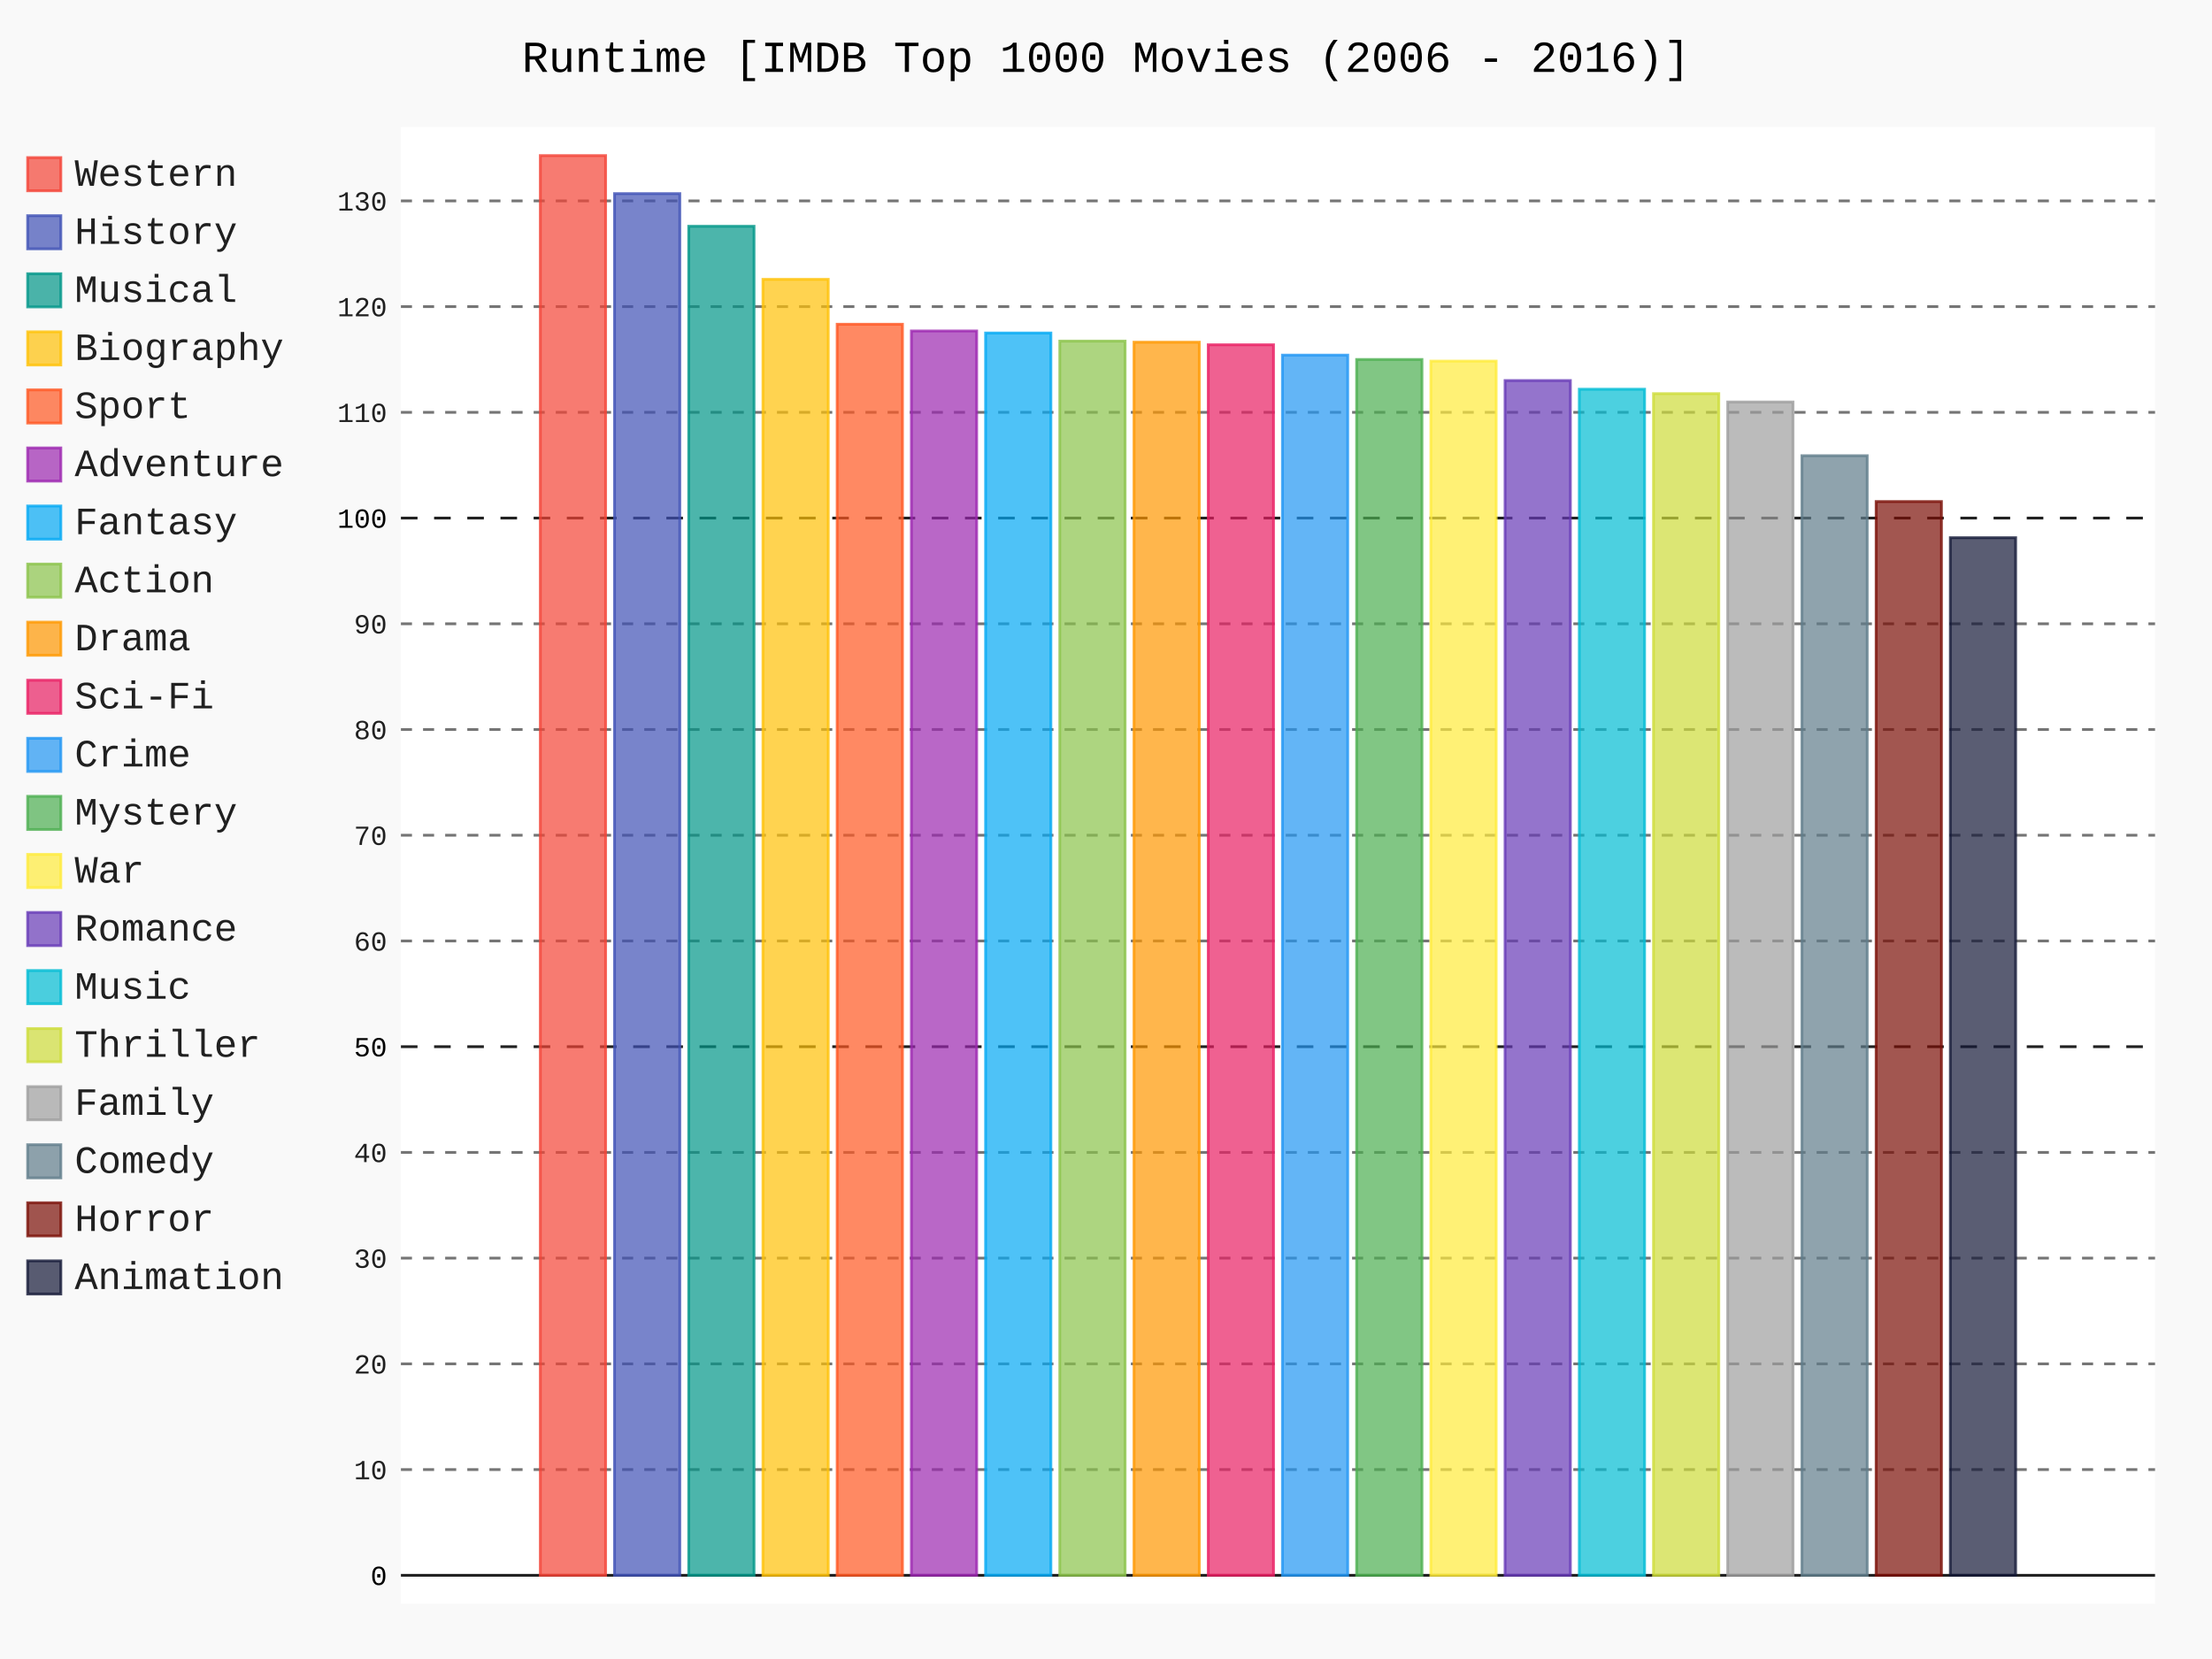
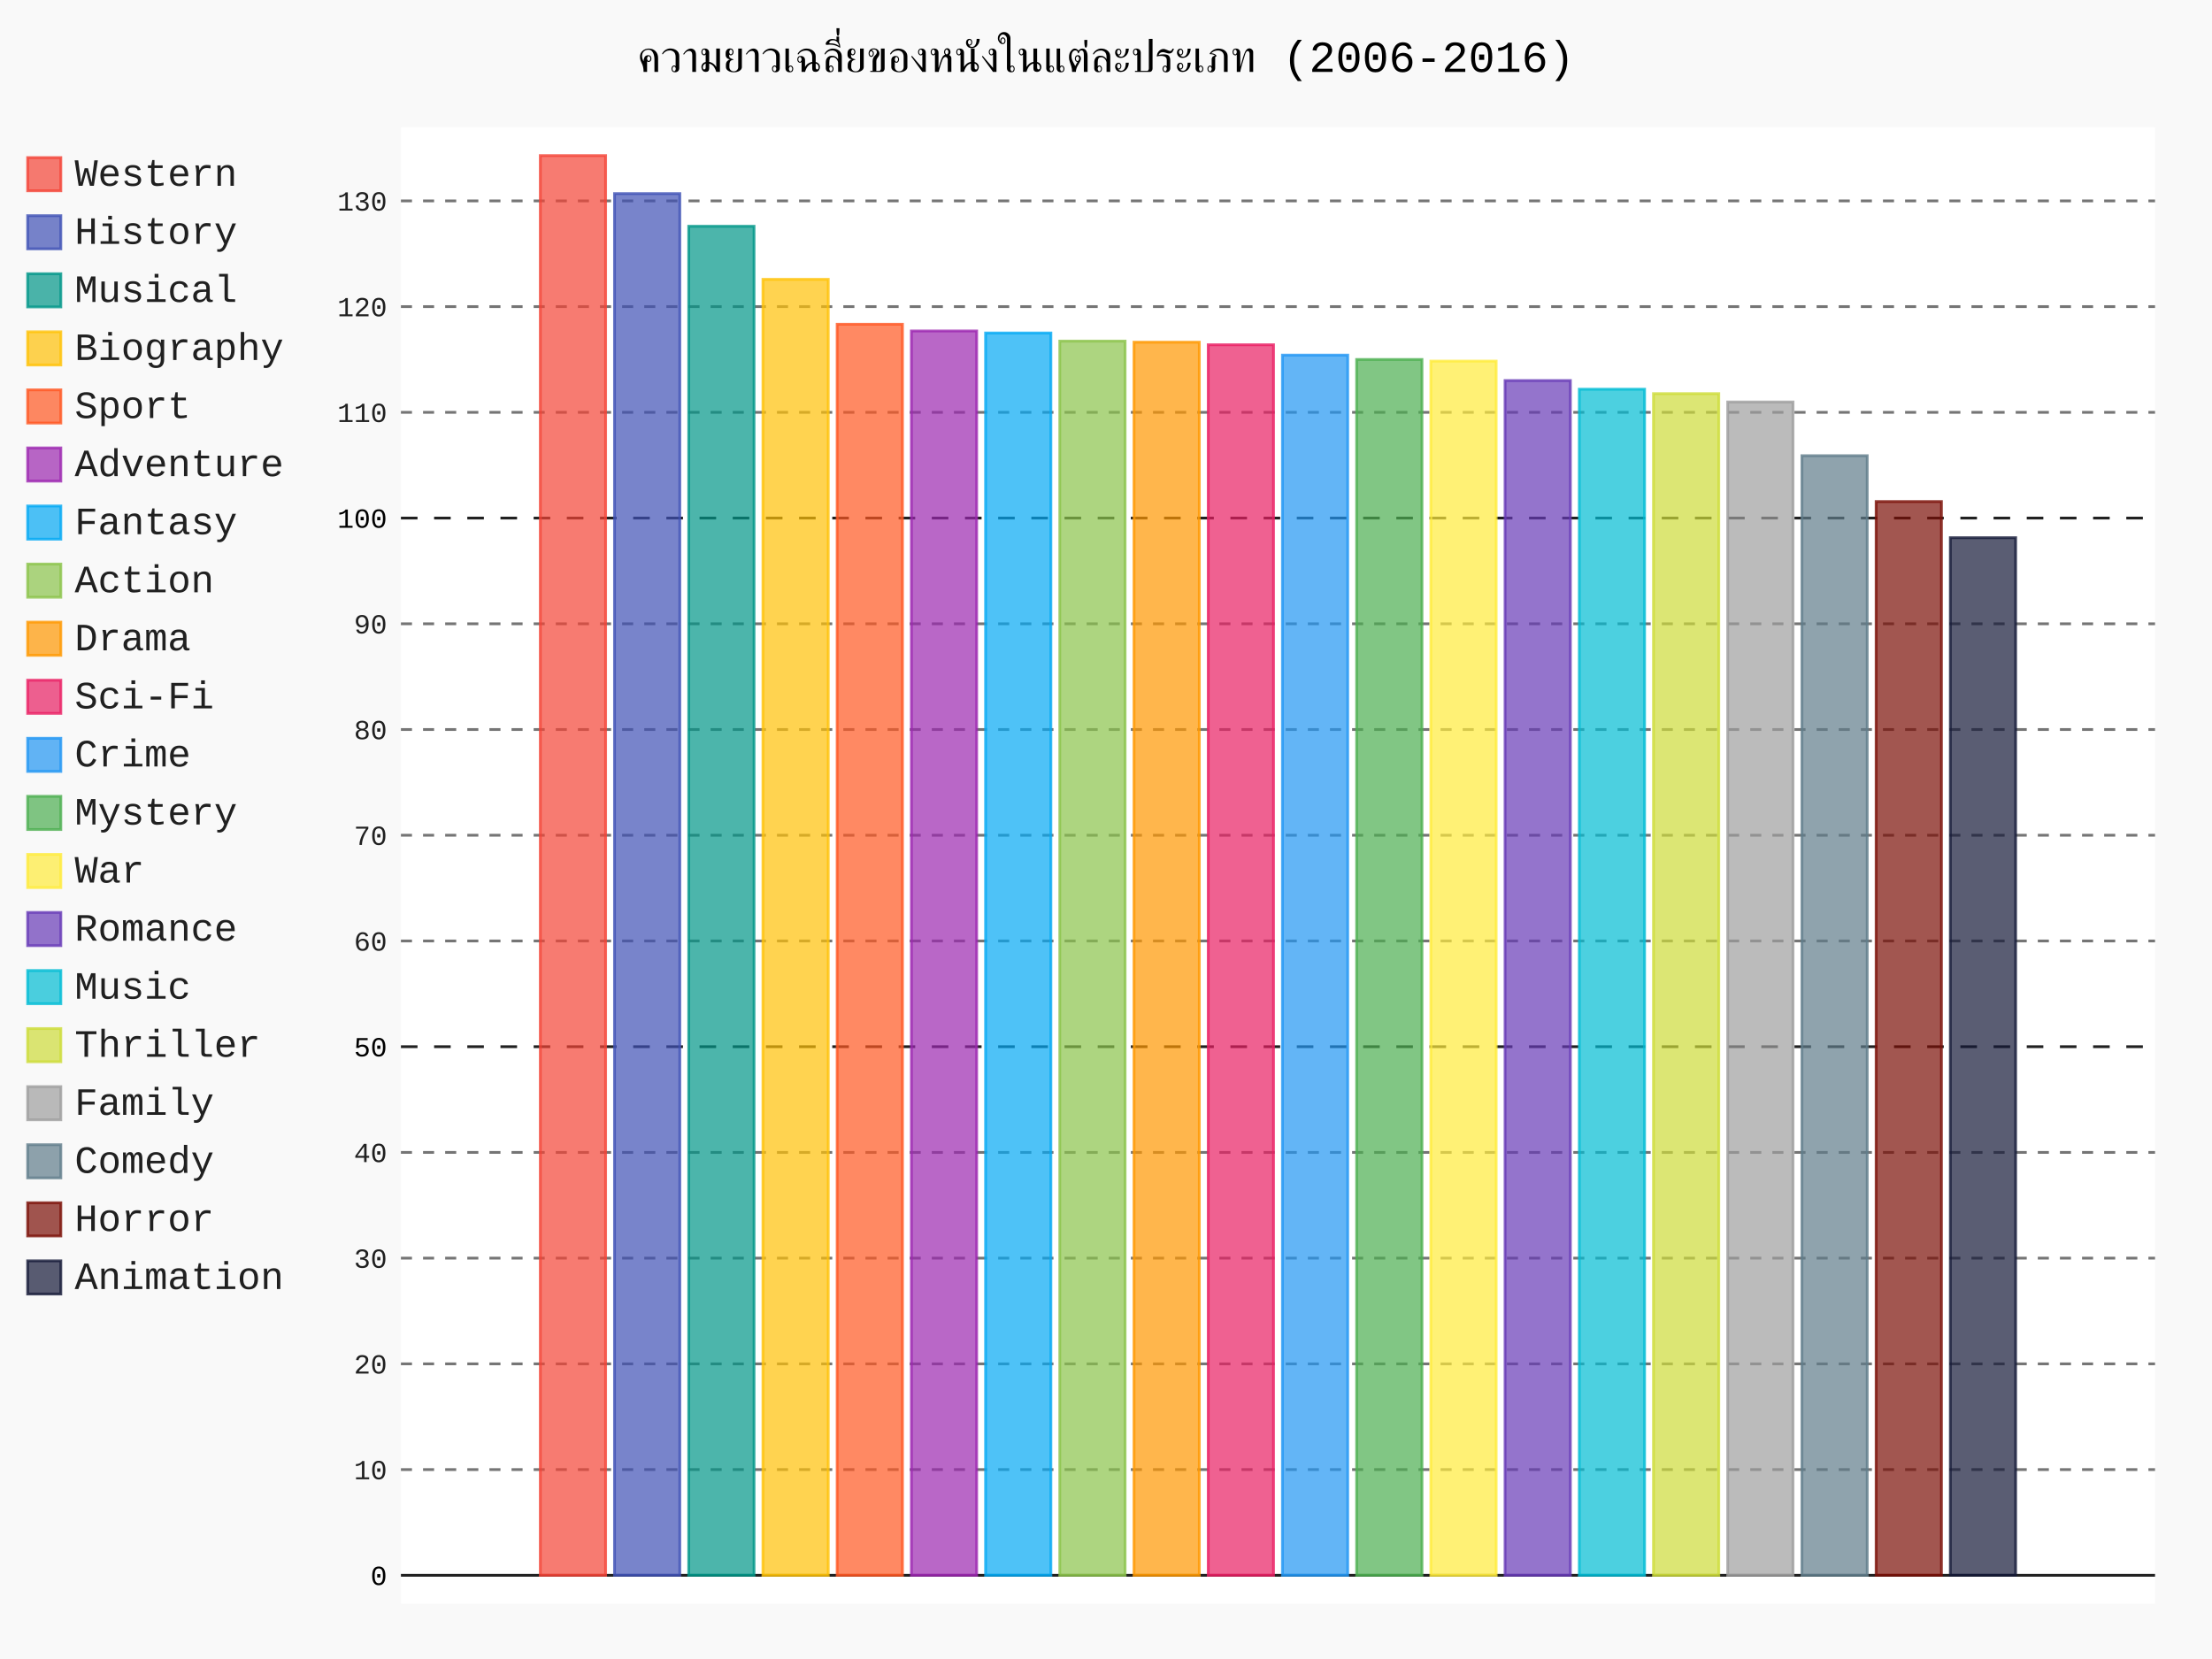
- <svg xmlns="http://www.w3.org/2000/svg" class="pygal-chart" id="chart-a9a0f597-dea3-4126-a536-ca0684631824" viewBox="0 0 800 600">
+ <svg xmlns="http://www.w3.org/2000/svg" class="pygal-chart" id="chart-7899b2e7-bf9e-4503-8698-2c2ec650ebd4" viewBox="0 0 800 600">
  <defs>
-     <style type="text/css">#chart-a9a0f597-dea3-4126-a536-ca0684631824{-webkit-user-select:none;-webkit-font-smoothing:antialiased;font-family:Consolas,"Liberation Mono",Menlo,Courier,monospace}#chart-a9a0f597-dea3-4126-a536-ca0684631824 .title{font-family:Consolas,"Liberation Mono",Menlo,Courier,monospace;font-size:16px}#chart-a9a0f597-dea3-4126-a536-ca0684631824 .legends .legend text{font-family:Consolas,"Liberation Mono",Menlo,Courier,monospace;font-size:14px}#chart-a9a0f597-dea3-4126-a536-ca0684631824 .axis text{font-family:Consolas,"Liberation Mono",Menlo,Courier,monospace;font-size:10px}#chart-a9a0f597-dea3-4126-a536-ca0684631824 .axis text.major{font-family:Consolas,"Liberation Mono",Menlo,Courier,monospace;font-size:10px}#chart-a9a0f597-dea3-4126-a536-ca0684631824 .text-overlay text.value{font-family:Consolas,"Liberation Mono",Menlo,Courier,monospace;font-size:16px}#chart-a9a0f597-dea3-4126-a536-ca0684631824 .text-overlay text.label{font-family:Consolas,"Liberation Mono",Menlo,Courier,monospace;font-size:10px}#chart-a9a0f597-dea3-4126-a536-ca0684631824 .tooltip{font-family:Consolas,"Liberation Mono",Menlo,Courier,monospace;font-size:14px}#chart-a9a0f597-dea3-4126-a536-ca0684631824 text.no_data{font-family:Consolas,"Liberation Mono",Menlo,Courier,monospace;font-size:64px}
- #chart-a9a0f597-dea3-4126-a536-ca0684631824{background-color:rgba(249,249,249,1)}#chart-a9a0f597-dea3-4126-a536-ca0684631824 path,#chart-a9a0f597-dea3-4126-a536-ca0684631824 line,#chart-a9a0f597-dea3-4126-a536-ca0684631824 rect,#chart-a9a0f597-dea3-4126-a536-ca0684631824 circle{-webkit-transition:150ms;-moz-transition:150ms;transition:150ms}#chart-a9a0f597-dea3-4126-a536-ca0684631824 .graph &gt; .background{fill:rgba(249,249,249,1)}#chart-a9a0f597-dea3-4126-a536-ca0684631824 .plot &gt; .background{fill:rgba(255,255,255,1)}#chart-a9a0f597-dea3-4126-a536-ca0684631824 .graph{fill:rgba(0,0,0,.87)}#chart-a9a0f597-dea3-4126-a536-ca0684631824 text.no_data{fill:rgba(0,0,0,1)}#chart-a9a0f597-dea3-4126-a536-ca0684631824 .title{fill:rgba(0,0,0,1)}#chart-a9a0f597-dea3-4126-a536-ca0684631824 .legends .legend text{fill:rgba(0,0,0,.87)}#chart-a9a0f597-dea3-4126-a536-ca0684631824 .legends .legend:hover text{fill:rgba(0,0,0,1)}#chart-a9a0f597-dea3-4126-a536-ca0684631824 .axis .line{stroke:rgba(0,0,0,1)}#chart-a9a0f597-dea3-4126-a536-ca0684631824 .axis .guide.line{stroke:rgba(0,0,0,.54)}#chart-a9a0f597-dea3-4126-a536-ca0684631824 .axis .major.line{stroke:rgba(0,0,0,.87)}#chart-a9a0f597-dea3-4126-a536-ca0684631824 .axis text.major{fill:rgba(0,0,0,1)}#chart-a9a0f597-dea3-4126-a536-ca0684631824 .axis.y .guides:hover .guide.line,#chart-a9a0f597-dea3-4126-a536-ca0684631824 .line-graph .axis.x .guides:hover .guide.line,#chart-a9a0f597-dea3-4126-a536-ca0684631824 .stackedline-graph .axis.x .guides:hover .guide.line,#chart-a9a0f597-dea3-4126-a536-ca0684631824 .xy-graph .axis.x .guides:hover .guide.line{stroke:rgba(0,0,0,1)}#chart-a9a0f597-dea3-4126-a536-ca0684631824 .axis .guides:hover text{fill:rgba(0,0,0,1)}#chart-a9a0f597-dea3-4126-a536-ca0684631824 .reactive{fill-opacity:.7;stroke-opacity:.8}#chart-a9a0f597-dea3-4126-a536-ca0684631824 .ci{stroke:rgba(0,0,0,.87)}#chart-a9a0f597-dea3-4126-a536-ca0684631824 .reactive.active,#chart-a9a0f597-dea3-4126-a536-ca0684631824 .active .reactive{fill-opacity:.8;stroke-opacity:.9;stroke-width:4}#chart-a9a0f597-dea3-4126-a536-ca0684631824 .ci .reactive.active{stroke-width:1.5}#chart-a9a0f597-dea3-4126-a536-ca0684631824 .series text{fill:rgba(0,0,0,1)}#chart-a9a0f597-dea3-4126-a536-ca0684631824 .tooltip rect{fill:rgba(255,255,255,1);stroke:rgba(0,0,0,1);-webkit-transition:opacity 150ms;-moz-transition:opacity 150ms;transition:opacity 150ms}#chart-a9a0f597-dea3-4126-a536-ca0684631824 .tooltip .label{fill:rgba(0,0,0,.87)}#chart-a9a0f597-dea3-4126-a536-ca0684631824 .tooltip .label{fill:rgba(0,0,0,.87)}#chart-a9a0f597-dea3-4126-a536-ca0684631824 .tooltip .legend{font-size:.8em;fill:rgba(0,0,0,.54)}#chart-a9a0f597-dea3-4126-a536-ca0684631824 .tooltip .x_label{font-size:.6em;fill:rgba(0,0,0,1)}#chart-a9a0f597-dea3-4126-a536-ca0684631824 .tooltip .xlink{font-size:.5em;text-decoration:underline}#chart-a9a0f597-dea3-4126-a536-ca0684631824 .tooltip .value{font-size:1.5em}#chart-a9a0f597-dea3-4126-a536-ca0684631824 .bound{font-size:.5em}#chart-a9a0f597-dea3-4126-a536-ca0684631824 .max-value{font-size:.75em;fill:rgba(0,0,0,.54)}#chart-a9a0f597-dea3-4126-a536-ca0684631824 .map-element{fill:rgba(255,255,255,1);stroke:rgba(0,0,0,.54) !important}#chart-a9a0f597-dea3-4126-a536-ca0684631824 .map-element .reactive{fill-opacity:inherit;stroke-opacity:inherit}#chart-a9a0f597-dea3-4126-a536-ca0684631824 .color-0,#chart-a9a0f597-dea3-4126-a536-ca0684631824 .color-0 a:visited{stroke:#f44336;fill:#f44336}#chart-a9a0f597-dea3-4126-a536-ca0684631824 .color-1,#chart-a9a0f597-dea3-4126-a536-ca0684631824 .color-1 a:visited{stroke:#3f51b5;fill:#3f51b5}#chart-a9a0f597-dea3-4126-a536-ca0684631824 .color-2,#chart-a9a0f597-dea3-4126-a536-ca0684631824 .color-2 a:visited{stroke:#009688;fill:#009688}#chart-a9a0f597-dea3-4126-a536-ca0684631824 .color-3,#chart-a9a0f597-dea3-4126-a536-ca0684631824 .color-3 a:visited{stroke:#ffc107;fill:#ffc107}#chart-a9a0f597-dea3-4126-a536-ca0684631824 .color-4,#chart-a9a0f597-dea3-4126-a536-ca0684631824 .color-4 a:visited{stroke:#ff5722;fill:#ff5722}#chart-a9a0f597-dea3-4126-a536-ca0684631824 .color-5,#chart-a9a0f597-dea3-4126-a536-ca0684631824 .color-5 a:visited{stroke:#9c27b0;fill:#9c27b0}#chart-a9a0f597-dea3-4126-a536-ca0684631824 .color-6,#chart-a9a0f597-dea3-4126-a536-ca0684631824 .color-6 a:visited{stroke:#03a9f4;fill:#03a9f4}#chart-a9a0f597-dea3-4126-a536-ca0684631824 .color-7,#chart-a9a0f597-dea3-4126-a536-ca0684631824 .color-7 a:visited{stroke:#8bc34a;fill:#8bc34a}#chart-a9a0f597-dea3-4126-a536-ca0684631824 .color-8,#chart-a9a0f597-dea3-4126-a536-ca0684631824 .color-8 a:visited{stroke:#ff9800;fill:#ff9800}#chart-a9a0f597-dea3-4126-a536-ca0684631824 .color-9,#chart-a9a0f597-dea3-4126-a536-ca0684631824 .color-9 a:visited{stroke:#e91e63;fill:#e91e63}#chart-a9a0f597-dea3-4126-a536-ca0684631824 .color-10,#chart-a9a0f597-dea3-4126-a536-ca0684631824 .color-10 a:visited{stroke:#2196f3;fill:#2196f3}#chart-a9a0f597-dea3-4126-a536-ca0684631824 .color-11,#chart-a9a0f597-dea3-4126-a536-ca0684631824 .color-11 a:visited{stroke:#4caf50;fill:#4caf50}#chart-a9a0f597-dea3-4126-a536-ca0684631824 .color-12,#chart-a9a0f597-dea3-4126-a536-ca0684631824 .color-12 a:visited{stroke:#ffeb3b;fill:#ffeb3b}#chart-a9a0f597-dea3-4126-a536-ca0684631824 .color-13,#chart-a9a0f597-dea3-4126-a536-ca0684631824 .color-13 a:visited{stroke:#673ab7;fill:#673ab7}#chart-a9a0f597-dea3-4126-a536-ca0684631824 .color-14,#chart-a9a0f597-dea3-4126-a536-ca0684631824 .color-14 a:visited{stroke:#00bcd4;fill:#00bcd4}#chart-a9a0f597-dea3-4126-a536-ca0684631824 .color-15,#chart-a9a0f597-dea3-4126-a536-ca0684631824 .color-15 a:visited{stroke:#cddc39;fill:#cddc39}#chart-a9a0f597-dea3-4126-a536-ca0684631824 .color-16,#chart-a9a0f597-dea3-4126-a536-ca0684631824 .color-16 a:visited{stroke:#9e9e9e;fill:#9e9e9e}#chart-a9a0f597-dea3-4126-a536-ca0684631824 .color-17,#chart-a9a0f597-dea3-4126-a536-ca0684631824 .color-17 a:visited{stroke:#607d8b;fill:#607d8b}#chart-a9a0f597-dea3-4126-a536-ca0684631824 .color-18,#chart-a9a0f597-dea3-4126-a536-ca0684631824 .color-18 a:visited{stroke:#7b0f07;fill:#7b0f07}#chart-a9a0f597-dea3-4126-a536-ca0684631824 .color-19,#chart-a9a0f597-dea3-4126-a536-ca0684631824 .color-19 a:visited{stroke:#141938;fill:#141938}#chart-a9a0f597-dea3-4126-a536-ca0684631824 .text-overlay .color-0 text{fill:black}#chart-a9a0f597-dea3-4126-a536-ca0684631824 .text-overlay .color-1 text{fill:black}#chart-a9a0f597-dea3-4126-a536-ca0684631824 .text-overlay .color-2 text{fill:black}#chart-a9a0f597-dea3-4126-a536-ca0684631824 .text-overlay .color-3 text{fill:black}#chart-a9a0f597-dea3-4126-a536-ca0684631824 .text-overlay .color-4 text{fill:black}#chart-a9a0f597-dea3-4126-a536-ca0684631824 .text-overlay .color-5 text{fill:black}#chart-a9a0f597-dea3-4126-a536-ca0684631824 .text-overlay .color-6 text{fill:black}#chart-a9a0f597-dea3-4126-a536-ca0684631824 .text-overlay .color-7 text{fill:black}#chart-a9a0f597-dea3-4126-a536-ca0684631824 .text-overlay .color-8 text{fill:black}#chart-a9a0f597-dea3-4126-a536-ca0684631824 .text-overlay .color-9 text{fill:black}#chart-a9a0f597-dea3-4126-a536-ca0684631824 .text-overlay .color-10 text{fill:black}#chart-a9a0f597-dea3-4126-a536-ca0684631824 .text-overlay .color-11 text{fill:black}#chart-a9a0f597-dea3-4126-a536-ca0684631824 .text-overlay .color-12 text{fill:black}#chart-a9a0f597-dea3-4126-a536-ca0684631824 .text-overlay .color-13 text{fill:black}#chart-a9a0f597-dea3-4126-a536-ca0684631824 .text-overlay .color-14 text{fill:black}#chart-a9a0f597-dea3-4126-a536-ca0684631824 .text-overlay .color-15 text{fill:black}#chart-a9a0f597-dea3-4126-a536-ca0684631824 .text-overlay .color-16 text{fill:black}#chart-a9a0f597-dea3-4126-a536-ca0684631824 .text-overlay .color-17 text{fill:black}#chart-a9a0f597-dea3-4126-a536-ca0684631824 .text-overlay .color-18 text{fill:black}#chart-a9a0f597-dea3-4126-a536-ca0684631824 .text-overlay .color-19 text{fill:white}
- #chart-a9a0f597-dea3-4126-a536-ca0684631824 text.no_data{text-anchor:middle}#chart-a9a0f597-dea3-4126-a536-ca0684631824 .guide.line{fill:none}#chart-a9a0f597-dea3-4126-a536-ca0684631824 .centered{text-anchor:middle}#chart-a9a0f597-dea3-4126-a536-ca0684631824 .title{text-anchor:middle}#chart-a9a0f597-dea3-4126-a536-ca0684631824 .legends .legend text{fill-opacity:1}#chart-a9a0f597-dea3-4126-a536-ca0684631824 .axis.x text{text-anchor:middle}#chart-a9a0f597-dea3-4126-a536-ca0684631824 .axis.x:not(.web) text[transform]{text-anchor:start}#chart-a9a0f597-dea3-4126-a536-ca0684631824 .axis.x:not(.web) text[transform].backwards{text-anchor:end}#chart-a9a0f597-dea3-4126-a536-ca0684631824 .axis.y text{text-anchor:end}#chart-a9a0f597-dea3-4126-a536-ca0684631824 .axis.y text[transform].backwards{text-anchor:start}#chart-a9a0f597-dea3-4126-a536-ca0684631824 .axis.y2 text{text-anchor:start}#chart-a9a0f597-dea3-4126-a536-ca0684631824 .axis.y2 text[transform].backwards{text-anchor:end}#chart-a9a0f597-dea3-4126-a536-ca0684631824 .axis .guide.line{stroke-dasharray:4,4}#chart-a9a0f597-dea3-4126-a536-ca0684631824 .axis .major.guide.line{stroke-dasharray:6,6}#chart-a9a0f597-dea3-4126-a536-ca0684631824 .horizontal .axis.y .guide.line,#chart-a9a0f597-dea3-4126-a536-ca0684631824 .horizontal .axis.y2 .guide.line,#chart-a9a0f597-dea3-4126-a536-ca0684631824 .vertical .axis.x .guide.line{opacity:0}#chart-a9a0f597-dea3-4126-a536-ca0684631824 .horizontal .axis.always_show .guide.line,#chart-a9a0f597-dea3-4126-a536-ca0684631824 .vertical .axis.always_show .guide.line{opacity:1 !important}#chart-a9a0f597-dea3-4126-a536-ca0684631824 .axis.y .guides:hover .guide.line,#chart-a9a0f597-dea3-4126-a536-ca0684631824 .axis.y2 .guides:hover .guide.line,#chart-a9a0f597-dea3-4126-a536-ca0684631824 .axis.x .guides:hover .guide.line{opacity:1}#chart-a9a0f597-dea3-4126-a536-ca0684631824 .axis .guides:hover text{opacity:1}#chart-a9a0f597-dea3-4126-a536-ca0684631824 .nofill{fill:none}#chart-a9a0f597-dea3-4126-a536-ca0684631824 .subtle-fill{fill-opacity:.2}#chart-a9a0f597-dea3-4126-a536-ca0684631824 .dot{stroke-width:1px;fill-opacity:1}#chart-a9a0f597-dea3-4126-a536-ca0684631824 .dot.active{stroke-width:5px}#chart-a9a0f597-dea3-4126-a536-ca0684631824 .dot.negative{fill:transparent}#chart-a9a0f597-dea3-4126-a536-ca0684631824 text,#chart-a9a0f597-dea3-4126-a536-ca0684631824 tspan{stroke:none !important}#chart-a9a0f597-dea3-4126-a536-ca0684631824 .series text.active{opacity:1}#chart-a9a0f597-dea3-4126-a536-ca0684631824 .tooltip rect{fill-opacity:.95;stroke-width:.5}#chart-a9a0f597-dea3-4126-a536-ca0684631824 .tooltip text{fill-opacity:1}#chart-a9a0f597-dea3-4126-a536-ca0684631824 .showable{visibility:hidden}#chart-a9a0f597-dea3-4126-a536-ca0684631824 .showable.shown{visibility:visible}#chart-a9a0f597-dea3-4126-a536-ca0684631824 .gauge-background{fill:rgba(229,229,229,1);stroke:none}#chart-a9a0f597-dea3-4126-a536-ca0684631824 .bg-lines{stroke:rgba(249,249,249,1);stroke-width:2px}</style>
+     <style type="text/css">#chart-7899b2e7-bf9e-4503-8698-2c2ec650ebd4{-webkit-user-select:none;-webkit-font-smoothing:antialiased;font-family:Consolas,"Liberation Mono",Menlo,Courier,monospace}#chart-7899b2e7-bf9e-4503-8698-2c2ec650ebd4 .title{font-family:Consolas,"Liberation Mono",Menlo,Courier,monospace;font-size:16px}#chart-7899b2e7-bf9e-4503-8698-2c2ec650ebd4 .legends .legend text{font-family:Consolas,"Liberation Mono",Menlo,Courier,monospace;font-size:14px}#chart-7899b2e7-bf9e-4503-8698-2c2ec650ebd4 .axis text{font-family:Consolas,"Liberation Mono",Menlo,Courier,monospace;font-size:10px}#chart-7899b2e7-bf9e-4503-8698-2c2ec650ebd4 .axis text.major{font-family:Consolas,"Liberation Mono",Menlo,Courier,monospace;font-size:10px}#chart-7899b2e7-bf9e-4503-8698-2c2ec650ebd4 .text-overlay text.value{font-family:Consolas,"Liberation Mono",Menlo,Courier,monospace;font-size:16px}#chart-7899b2e7-bf9e-4503-8698-2c2ec650ebd4 .text-overlay text.label{font-family:Consolas,"Liberation Mono",Menlo,Courier,monospace;font-size:10px}#chart-7899b2e7-bf9e-4503-8698-2c2ec650ebd4 .tooltip{font-family:Consolas,"Liberation Mono",Menlo,Courier,monospace;font-size:14px}#chart-7899b2e7-bf9e-4503-8698-2c2ec650ebd4 text.no_data{font-family:Consolas,"Liberation Mono",Menlo,Courier,monospace;font-size:64px}
+ #chart-7899b2e7-bf9e-4503-8698-2c2ec650ebd4{background-color:rgba(249,249,249,1)}#chart-7899b2e7-bf9e-4503-8698-2c2ec650ebd4 path,#chart-7899b2e7-bf9e-4503-8698-2c2ec650ebd4 line,#chart-7899b2e7-bf9e-4503-8698-2c2ec650ebd4 rect,#chart-7899b2e7-bf9e-4503-8698-2c2ec650ebd4 circle{-webkit-transition:150ms;-moz-transition:150ms;transition:150ms}#chart-7899b2e7-bf9e-4503-8698-2c2ec650ebd4 .graph &gt; .background{fill:rgba(249,249,249,1)}#chart-7899b2e7-bf9e-4503-8698-2c2ec650ebd4 .plot &gt; .background{fill:rgba(255,255,255,1)}#chart-7899b2e7-bf9e-4503-8698-2c2ec650ebd4 .graph{fill:rgba(0,0,0,.87)}#chart-7899b2e7-bf9e-4503-8698-2c2ec650ebd4 text.no_data{fill:rgba(0,0,0,1)}#chart-7899b2e7-bf9e-4503-8698-2c2ec650ebd4 .title{fill:rgba(0,0,0,1)}#chart-7899b2e7-bf9e-4503-8698-2c2ec650ebd4 .legends .legend text{fill:rgba(0,0,0,.87)}#chart-7899b2e7-bf9e-4503-8698-2c2ec650ebd4 .legends .legend:hover text{fill:rgba(0,0,0,1)}#chart-7899b2e7-bf9e-4503-8698-2c2ec650ebd4 .axis .line{stroke:rgba(0,0,0,1)}#chart-7899b2e7-bf9e-4503-8698-2c2ec650ebd4 .axis .guide.line{stroke:rgba(0,0,0,.54)}#chart-7899b2e7-bf9e-4503-8698-2c2ec650ebd4 .axis .major.line{stroke:rgba(0,0,0,.87)}#chart-7899b2e7-bf9e-4503-8698-2c2ec650ebd4 .axis text.major{fill:rgba(0,0,0,1)}#chart-7899b2e7-bf9e-4503-8698-2c2ec650ebd4 .axis.y .guides:hover .guide.line,#chart-7899b2e7-bf9e-4503-8698-2c2ec650ebd4 .line-graph .axis.x .guides:hover .guide.line,#chart-7899b2e7-bf9e-4503-8698-2c2ec650ebd4 .stackedline-graph .axis.x .guides:hover .guide.line,#chart-7899b2e7-bf9e-4503-8698-2c2ec650ebd4 .xy-graph .axis.x .guides:hover .guide.line{stroke:rgba(0,0,0,1)}#chart-7899b2e7-bf9e-4503-8698-2c2ec650ebd4 .axis .guides:hover text{fill:rgba(0,0,0,1)}#chart-7899b2e7-bf9e-4503-8698-2c2ec650ebd4 .reactive{fill-opacity:.7;stroke-opacity:.8}#chart-7899b2e7-bf9e-4503-8698-2c2ec650ebd4 .ci{stroke:rgba(0,0,0,.87)}#chart-7899b2e7-bf9e-4503-8698-2c2ec650ebd4 .reactive.active,#chart-7899b2e7-bf9e-4503-8698-2c2ec650ebd4 .active .reactive{fill-opacity:.8;stroke-opacity:.9;stroke-width:4}#chart-7899b2e7-bf9e-4503-8698-2c2ec650ebd4 .ci .reactive.active{stroke-width:1.5}#chart-7899b2e7-bf9e-4503-8698-2c2ec650ebd4 .series text{fill:rgba(0,0,0,1)}#chart-7899b2e7-bf9e-4503-8698-2c2ec650ebd4 .tooltip rect{fill:rgba(255,255,255,1);stroke:rgba(0,0,0,1);-webkit-transition:opacity 150ms;-moz-transition:opacity 150ms;transition:opacity 150ms}#chart-7899b2e7-bf9e-4503-8698-2c2ec650ebd4 .tooltip .label{fill:rgba(0,0,0,.87)}#chart-7899b2e7-bf9e-4503-8698-2c2ec650ebd4 .tooltip .label{fill:rgba(0,0,0,.87)}#chart-7899b2e7-bf9e-4503-8698-2c2ec650ebd4 .tooltip .legend{font-size:.8em;fill:rgba(0,0,0,.54)}#chart-7899b2e7-bf9e-4503-8698-2c2ec650ebd4 .tooltip .x_label{font-size:.6em;fill:rgba(0,0,0,1)}#chart-7899b2e7-bf9e-4503-8698-2c2ec650ebd4 .tooltip .xlink{font-size:.5em;text-decoration:underline}#chart-7899b2e7-bf9e-4503-8698-2c2ec650ebd4 .tooltip .value{font-size:1.5em}#chart-7899b2e7-bf9e-4503-8698-2c2ec650ebd4 .bound{font-size:.5em}#chart-7899b2e7-bf9e-4503-8698-2c2ec650ebd4 .max-value{font-size:.75em;fill:rgba(0,0,0,.54)}#chart-7899b2e7-bf9e-4503-8698-2c2ec650ebd4 .map-element{fill:rgba(255,255,255,1);stroke:rgba(0,0,0,.54) !important}#chart-7899b2e7-bf9e-4503-8698-2c2ec650ebd4 .map-element .reactive{fill-opacity:inherit;stroke-opacity:inherit}#chart-7899b2e7-bf9e-4503-8698-2c2ec650ebd4 .color-0,#chart-7899b2e7-bf9e-4503-8698-2c2ec650ebd4 .color-0 a:visited{stroke:#f44336;fill:#f44336}#chart-7899b2e7-bf9e-4503-8698-2c2ec650ebd4 .color-1,#chart-7899b2e7-bf9e-4503-8698-2c2ec650ebd4 .color-1 a:visited{stroke:#3f51b5;fill:#3f51b5}#chart-7899b2e7-bf9e-4503-8698-2c2ec650ebd4 .color-2,#chart-7899b2e7-bf9e-4503-8698-2c2ec650ebd4 .color-2 a:visited{stroke:#009688;fill:#009688}#chart-7899b2e7-bf9e-4503-8698-2c2ec650ebd4 .color-3,#chart-7899b2e7-bf9e-4503-8698-2c2ec650ebd4 .color-3 a:visited{stroke:#ffc107;fill:#ffc107}#chart-7899b2e7-bf9e-4503-8698-2c2ec650ebd4 .color-4,#chart-7899b2e7-bf9e-4503-8698-2c2ec650ebd4 .color-4 a:visited{stroke:#ff5722;fill:#ff5722}#chart-7899b2e7-bf9e-4503-8698-2c2ec650ebd4 .color-5,#chart-7899b2e7-bf9e-4503-8698-2c2ec650ebd4 .color-5 a:visited{stroke:#9c27b0;fill:#9c27b0}#chart-7899b2e7-bf9e-4503-8698-2c2ec650ebd4 .color-6,#chart-7899b2e7-bf9e-4503-8698-2c2ec650ebd4 .color-6 a:visited{stroke:#03a9f4;fill:#03a9f4}#chart-7899b2e7-bf9e-4503-8698-2c2ec650ebd4 .color-7,#chart-7899b2e7-bf9e-4503-8698-2c2ec650ebd4 .color-7 a:visited{stroke:#8bc34a;fill:#8bc34a}#chart-7899b2e7-bf9e-4503-8698-2c2ec650ebd4 .color-8,#chart-7899b2e7-bf9e-4503-8698-2c2ec650ebd4 .color-8 a:visited{stroke:#ff9800;fill:#ff9800}#chart-7899b2e7-bf9e-4503-8698-2c2ec650ebd4 .color-9,#chart-7899b2e7-bf9e-4503-8698-2c2ec650ebd4 .color-9 a:visited{stroke:#e91e63;fill:#e91e63}#chart-7899b2e7-bf9e-4503-8698-2c2ec650ebd4 .color-10,#chart-7899b2e7-bf9e-4503-8698-2c2ec650ebd4 .color-10 a:visited{stroke:#2196f3;fill:#2196f3}#chart-7899b2e7-bf9e-4503-8698-2c2ec650ebd4 .color-11,#chart-7899b2e7-bf9e-4503-8698-2c2ec650ebd4 .color-11 a:visited{stroke:#4caf50;fill:#4caf50}#chart-7899b2e7-bf9e-4503-8698-2c2ec650ebd4 .color-12,#chart-7899b2e7-bf9e-4503-8698-2c2ec650ebd4 .color-12 a:visited{stroke:#ffeb3b;fill:#ffeb3b}#chart-7899b2e7-bf9e-4503-8698-2c2ec650ebd4 .color-13,#chart-7899b2e7-bf9e-4503-8698-2c2ec650ebd4 .color-13 a:visited{stroke:#673ab7;fill:#673ab7}#chart-7899b2e7-bf9e-4503-8698-2c2ec650ebd4 .color-14,#chart-7899b2e7-bf9e-4503-8698-2c2ec650ebd4 .color-14 a:visited{stroke:#00bcd4;fill:#00bcd4}#chart-7899b2e7-bf9e-4503-8698-2c2ec650ebd4 .color-15,#chart-7899b2e7-bf9e-4503-8698-2c2ec650ebd4 .color-15 a:visited{stroke:#cddc39;fill:#cddc39}#chart-7899b2e7-bf9e-4503-8698-2c2ec650ebd4 .color-16,#chart-7899b2e7-bf9e-4503-8698-2c2ec650ebd4 .color-16 a:visited{stroke:#9e9e9e;fill:#9e9e9e}#chart-7899b2e7-bf9e-4503-8698-2c2ec650ebd4 .color-17,#chart-7899b2e7-bf9e-4503-8698-2c2ec650ebd4 .color-17 a:visited{stroke:#607d8b;fill:#607d8b}#chart-7899b2e7-bf9e-4503-8698-2c2ec650ebd4 .color-18,#chart-7899b2e7-bf9e-4503-8698-2c2ec650ebd4 .color-18 a:visited{stroke:#7b0f07;fill:#7b0f07}#chart-7899b2e7-bf9e-4503-8698-2c2ec650ebd4 .color-19,#chart-7899b2e7-bf9e-4503-8698-2c2ec650ebd4 .color-19 a:visited{stroke:#141938;fill:#141938}#chart-7899b2e7-bf9e-4503-8698-2c2ec650ebd4 .text-overlay .color-0 text{fill:black}#chart-7899b2e7-bf9e-4503-8698-2c2ec650ebd4 .text-overlay .color-1 text{fill:black}#chart-7899b2e7-bf9e-4503-8698-2c2ec650ebd4 .text-overlay .color-2 text{fill:black}#chart-7899b2e7-bf9e-4503-8698-2c2ec650ebd4 .text-overlay .color-3 text{fill:black}#chart-7899b2e7-bf9e-4503-8698-2c2ec650ebd4 .text-overlay .color-4 text{fill:black}#chart-7899b2e7-bf9e-4503-8698-2c2ec650ebd4 .text-overlay .color-5 text{fill:black}#chart-7899b2e7-bf9e-4503-8698-2c2ec650ebd4 .text-overlay .color-6 text{fill:black}#chart-7899b2e7-bf9e-4503-8698-2c2ec650ebd4 .text-overlay .color-7 text{fill:black}#chart-7899b2e7-bf9e-4503-8698-2c2ec650ebd4 .text-overlay .color-8 text{fill:black}#chart-7899b2e7-bf9e-4503-8698-2c2ec650ebd4 .text-overlay .color-9 text{fill:black}#chart-7899b2e7-bf9e-4503-8698-2c2ec650ebd4 .text-overlay .color-10 text{fill:black}#chart-7899b2e7-bf9e-4503-8698-2c2ec650ebd4 .text-overlay .color-11 text{fill:black}#chart-7899b2e7-bf9e-4503-8698-2c2ec650ebd4 .text-overlay .color-12 text{fill:black}#chart-7899b2e7-bf9e-4503-8698-2c2ec650ebd4 .text-overlay .color-13 text{fill:black}#chart-7899b2e7-bf9e-4503-8698-2c2ec650ebd4 .text-overlay .color-14 text{fill:black}#chart-7899b2e7-bf9e-4503-8698-2c2ec650ebd4 .text-overlay .color-15 text{fill:black}#chart-7899b2e7-bf9e-4503-8698-2c2ec650ebd4 .text-overlay .color-16 text{fill:black}#chart-7899b2e7-bf9e-4503-8698-2c2ec650ebd4 .text-overlay .color-17 text{fill:black}#chart-7899b2e7-bf9e-4503-8698-2c2ec650ebd4 .text-overlay .color-18 text{fill:black}#chart-7899b2e7-bf9e-4503-8698-2c2ec650ebd4 .text-overlay .color-19 text{fill:white}
+ #chart-7899b2e7-bf9e-4503-8698-2c2ec650ebd4 text.no_data{text-anchor:middle}#chart-7899b2e7-bf9e-4503-8698-2c2ec650ebd4 .guide.line{fill:none}#chart-7899b2e7-bf9e-4503-8698-2c2ec650ebd4 .centered{text-anchor:middle}#chart-7899b2e7-bf9e-4503-8698-2c2ec650ebd4 .title{text-anchor:middle}#chart-7899b2e7-bf9e-4503-8698-2c2ec650ebd4 .legends .legend text{fill-opacity:1}#chart-7899b2e7-bf9e-4503-8698-2c2ec650ebd4 .axis.x text{text-anchor:middle}#chart-7899b2e7-bf9e-4503-8698-2c2ec650ebd4 .axis.x:not(.web) text[transform]{text-anchor:start}#chart-7899b2e7-bf9e-4503-8698-2c2ec650ebd4 .axis.x:not(.web) text[transform].backwards{text-anchor:end}#chart-7899b2e7-bf9e-4503-8698-2c2ec650ebd4 .axis.y text{text-anchor:end}#chart-7899b2e7-bf9e-4503-8698-2c2ec650ebd4 .axis.y text[transform].backwards{text-anchor:start}#chart-7899b2e7-bf9e-4503-8698-2c2ec650ebd4 .axis.y2 text{text-anchor:start}#chart-7899b2e7-bf9e-4503-8698-2c2ec650ebd4 .axis.y2 text[transform].backwards{text-anchor:end}#chart-7899b2e7-bf9e-4503-8698-2c2ec650ebd4 .axis .guide.line{stroke-dasharray:4,4}#chart-7899b2e7-bf9e-4503-8698-2c2ec650ebd4 .axis .major.guide.line{stroke-dasharray:6,6}#chart-7899b2e7-bf9e-4503-8698-2c2ec650ebd4 .horizontal .axis.y .guide.line,#chart-7899b2e7-bf9e-4503-8698-2c2ec650ebd4 .horizontal .axis.y2 .guide.line,#chart-7899b2e7-bf9e-4503-8698-2c2ec650ebd4 .vertical .axis.x .guide.line{opacity:0}#chart-7899b2e7-bf9e-4503-8698-2c2ec650ebd4 .horizontal .axis.always_show .guide.line,#chart-7899b2e7-bf9e-4503-8698-2c2ec650ebd4 .vertical .axis.always_show .guide.line{opacity:1 !important}#chart-7899b2e7-bf9e-4503-8698-2c2ec650ebd4 .axis.y .guides:hover .guide.line,#chart-7899b2e7-bf9e-4503-8698-2c2ec650ebd4 .axis.y2 .guides:hover .guide.line,#chart-7899b2e7-bf9e-4503-8698-2c2ec650ebd4 .axis.x .guides:hover .guide.line{opacity:1}#chart-7899b2e7-bf9e-4503-8698-2c2ec650ebd4 .axis .guides:hover text{opacity:1}#chart-7899b2e7-bf9e-4503-8698-2c2ec650ebd4 .nofill{fill:none}#chart-7899b2e7-bf9e-4503-8698-2c2ec650ebd4 .subtle-fill{fill-opacity:.2}#chart-7899b2e7-bf9e-4503-8698-2c2ec650ebd4 .dot{stroke-width:1px;fill-opacity:1}#chart-7899b2e7-bf9e-4503-8698-2c2ec650ebd4 .dot.active{stroke-width:5px}#chart-7899b2e7-bf9e-4503-8698-2c2ec650ebd4 .dot.negative{fill:transparent}#chart-7899b2e7-bf9e-4503-8698-2c2ec650ebd4 text,#chart-7899b2e7-bf9e-4503-8698-2c2ec650ebd4 tspan{stroke:none !important}#chart-7899b2e7-bf9e-4503-8698-2c2ec650ebd4 .series text.active{opacity:1}#chart-7899b2e7-bf9e-4503-8698-2c2ec650ebd4 .tooltip rect{fill-opacity:.95;stroke-width:.5}#chart-7899b2e7-bf9e-4503-8698-2c2ec650ebd4 .tooltip text{fill-opacity:1}#chart-7899b2e7-bf9e-4503-8698-2c2ec650ebd4 .showable{visibility:hidden}#chart-7899b2e7-bf9e-4503-8698-2c2ec650ebd4 .showable.shown{visibility:visible}#chart-7899b2e7-bf9e-4503-8698-2c2ec650ebd4 .gauge-background{fill:rgba(229,229,229,1);stroke:none}#chart-7899b2e7-bf9e-4503-8698-2c2ec650ebd4 .bg-lines{stroke:rgba(249,249,249,1);stroke-width:2px}</style>
  </defs>
  <g class="graph bar-graph vertical">
    <rect class="background" height="600" width="800" x="0" y="0" />
    <g class="plot" transform="translate(145, 46)">
      <rect class="background" height="534" width="634.4" x="0" y="0" />
      <g class="axis y always_show">
        <g class="guides">
          <path class="axis major line" d="M0 523.731 h634.4" />
          <text class="major" x="-5" y="527.231">0</text>
        </g>
        <g class="guides">
          <path class="guide line" d="M0 485.494 h634.4" />
          <text class="" x="-5" y="488.994">10</text>
        </g>
        <g class="guides">
          <path class="guide line" d="M0 447.258 h634.4" />
          <text class="" x="-5" y="450.758">20</text>
        </g>
        <g class="guides">
          <path class="guide line" d="M0 409.021 h634.4" />
          <text class="" x="-5" y="412.521">30</text>
        </g>
        <g class="guides">
          <path class="guide line" d="M0 370.785 h634.4" />
          <text class="" x="-5" y="374.285">40</text>
        </g>
        <g class="guides">
          <path class="major guide line" d="M0 332.548 h634.4" />
          <text class="major" x="-5" y="336.048">50</text>
        </g>
        <g class="guides">
          <path class="guide line" d="M0 294.312 h634.4" />
          <text class="" x="-5" y="297.812">60</text>
        </g>
        <g class="guides">
          <path class="guide line" d="M0 256.075 h634.4" />
          <text class="" x="-5" y="259.575">70</text>
        </g>
        <g class="guides">
          <path class="guide line" d="M0 217.839 h634.4" />
          <text class="" x="-5" y="221.339">80</text>
        </g>
        <g class="guides">
          <path class="guide line" d="M0 179.602 h634.4" />
          <text class="" x="-5" y="183.102">90</text>
        </g>
        <g class="guides">
          <path class="major guide line" d="M0 141.366 h634.4" />
          <text class="major" x="-5" y="144.866">100</text>
        </g>
        <g class="guides">
          <path class="guide line" d="M0 103.129 h634.4" />
          <text class="" x="-5" y="106.629">110</text>
        </g>
        <g class="guides">
          <path class="guide line" d="M0 64.893 h634.4" />
          <text class="" x="-5" y="68.393">120</text>
        </g>
        <g class="guides">
          <path class="guide line" d="M0 26.656 h634.4" />
          <text class="" x="-5" y="30.156">130</text>
        </g>
      </g>
      <g class="series serie-0 color-0">
        <g class="bars">
          <g class="bar">
            <rect class="rect reactive tooltip-trigger" height="513.462" rx="0" ry="0" width="23.619" x="50.41" y="10.269" />
          </g>
        </g>
      </g>
      <g class="series serie-1 color-1">
        <g class="bars">
          <g class="bar">
            <rect class="rect reactive tooltip-trigger" height="499.711" rx="0" ry="0" width="23.619" x="77.25" y="24.019" />
          </g>
        </g>
      </g>
      <g class="series serie-2 color-2">
        <g class="bars">
          <g class="bar">
            <rect class="rect reactive tooltip-trigger" height="487.898" rx="0" ry="0" width="23.619" x="104.09" y="35.833" />
          </g>
        </g>
      </g>
      <g class="series serie-3 color-3">
        <g class="bars">
          <g class="bar">
            <rect class="rect reactive tooltip-trigger" height="468.704" rx="0" ry="0" width="23.619" x="130.93" y="55.027" />
          </g>
        </g>
      </g>
      <g class="series serie-4 color-4">
        <g class="bars">
          <g class="bar">
            <rect class="rect reactive tooltip-trigger" height="452.465" rx="0" ry="0" width="23.619" x="157.77" y="71.266" />
          </g>
        </g>
      </g>
      <g class="series serie-5 color-5">
        <g class="bars">
          <g class="bar">
            <rect class="rect reactive tooltip-trigger" height="450.039" rx="0" ry="0" width="23.619" x="184.61" y="73.692" />
          </g>
        </g>
      </g>
      <g class="series serie-6 color-6">
        <g class="bars">
          <g class="bar">
            <rect class="rect reactive tooltip-trigger" height="449.298" rx="0" ry="0" width="23.619" x="211.45" y="74.433" />
          </g>
        </g>
      </g>
      <g class="series serie-7 color-7">
        <g class="bars">
          <g class="bar">
            <rect class="rect reactive tooltip-trigger" height="446.37" rx="0" ry="0" width="23.619" x="238.29" y="77.361" />
          </g>
        </g>
      </g>
      <g class="series serie-8 color-8">
        <g class="bars">
          <g class="bar">
            <rect class="rect reactive tooltip-trigger" height="445.973" rx="0" ry="0" width="23.619" x="265.13" y="77.758" />
          </g>
        </g>
      </g>
      <g class="series serie-9 color-9">
        <g class="bars">
          <g class="bar">
            <rect class="rect reactive tooltip-trigger" height="445.041" rx="0" ry="0" width="23.619" x="291.97" y="78.69" />
          </g>
        </g>
      </g>
      <g class="series serie-10 color-10">
        <g class="bars">
          <g class="bar">
            <rect class="rect reactive tooltip-trigger" height="441.3" rx="0" ry="0" width="23.619" x="318.81" y="82.431" />
          </g>
        </g>
      </g>
      <g class="series serie-11 color-11">
        <g class="bars">
          <g class="bar">
            <rect class="rect reactive tooltip-trigger" height="439.72" rx="0" ry="0" width="23.619" x="345.65" y="84.011" />
          </g>
        </g>
      </g>
      <g class="series serie-12 color-12">
        <g class="bars">
          <g class="bar">
            <rect class="rect reactive tooltip-trigger" height="439.131" rx="0" ry="0" width="23.619" x="372.49" y="84.599" />
          </g>
        </g>
      </g>
      <g class="series serie-13 color-13">
        <g class="bars">
          <g class="bar">
            <rect class="rect reactive tooltip-trigger" height="432.1" rx="0" ry="0" width="23.619" x="399.33" y="91.631" />
          </g>
        </g>
      </g>
      <g class="series serie-14 color-14">
        <g class="bars">
          <g class="bar">
            <rect class="rect reactive tooltip-trigger" height="428.966" rx="0" ry="0" width="23.619" x="426.17" y="94.765" />
          </g>
        </g>
      </g>
      <g class="series serie-15 color-15">
        <g class="bars">
          <g class="bar">
            <rect class="rect reactive tooltip-trigger" height="427.366" rx="0" ry="0" width="23.619" x="453.01" y="96.364" />
          </g>
        </g>
      </g>
      <g class="series serie-16 color-16">
        <g class="bars">
          <g class="bar">
            <rect class="rect reactive tooltip-trigger" height="424.35" rx="0" ry="0" width="23.619" x="479.85" y="99.381" />
          </g>
        </g>
      </g>
      <g class="series serie-17 color-17">
        <g class="bars">
          <g class="bar">
            <rect class="rect reactive tooltip-trigger" height="404.923" rx="0" ry="0" width="23.619" x="506.69" y="118.808" />
          </g>
        </g>
      </g>
      <g class="series serie-18 color-18">
        <g class="bars">
          <g class="bar">
            <rect class="rect reactive tooltip-trigger" height="388.341" rx="0" ry="0" width="23.619" x="533.53" y="135.389" />
          </g>
        </g>
      </g>
      <g class="series serie-19 color-19">
        <g class="bars">
          <g class="bar">
            <rect class="rect reactive tooltip-trigger" height="375.264" rx="0" ry="0" width="23.619" x="560.37" y="148.467" />
          </g>
        </g>
      </g>
    </g>
    <g class="titles">
-       <text class="title plot_title" x="400.0" y="26">Runtime [IMDB Top 1000 Movies (2006 - 2016)]</text>
+       <text class="title plot_title" x="400.0" y="26">ความยาวเฉลี่ยของหนังในแต่ละประเภท (2006-2016)</text>
    </g>
    <g class="plot overlay" transform="translate(145, 46)">
      <g class="series serie-0 color-0" />
      <g class="series serie-1 color-1" />
      <g class="series serie-2 color-2" />
      <g class="series serie-3 color-3" />
      <g class="series serie-4 color-4" />
      <g class="series serie-5 color-5" />
      <g class="series serie-6 color-6" />
      <g class="series serie-7 color-7" />
      <g class="series serie-8 color-8" />
      <g class="series serie-9 color-9" />
      <g class="series serie-10 color-10" />
      <g class="series serie-11 color-11" />
      <g class="series serie-12 color-12" />
      <g class="series serie-13 color-13" />
      <g class="series serie-14 color-14" />
      <g class="series serie-15 color-15" />
      <g class="series serie-16 color-16" />
      <g class="series serie-17 color-17" />
      <g class="series serie-18 color-18" />
      <g class="series serie-19 color-19" />
    </g>
    <g class="plot text-overlay" transform="translate(145, 46)">
      <g class="series serie-0 color-0" />
      <g class="series serie-1 color-1" />
      <g class="series serie-2 color-2" />
      <g class="series serie-3 color-3" />
      <g class="series serie-4 color-4" />
      <g class="series serie-5 color-5" />
      <g class="series serie-6 color-6" />
      <g class="series serie-7 color-7" />
      <g class="series serie-8 color-8" />
      <g class="series serie-9 color-9" />
      <g class="series serie-10 color-10" />
      <g class="series serie-11 color-11" />
      <g class="series serie-12 color-12" />
      <g class="series serie-13 color-13" />
      <g class="series serie-14 color-14" />
      <g class="series serie-15 color-15" />
      <g class="series serie-16 color-16" />
      <g class="series serie-17 color-17" />
      <g class="series serie-18 color-18" />
      <g class="series serie-19 color-19" />
    </g>
    <g class="plot tooltip-overlay" transform="translate(145, 46)">
      <g class="tooltip" style="opacity: 0" transform="translate(0 0)">
        <rect class="tooltip-box" height="0" rx="0" ry="0" width="0" />
        <g class="text" />
      </g>
    </g>
    <g class="legends" transform="translate(10, 56)">
      <g class="legend reactive activate-serie" id="activate-serie-0">
        <rect class="color-0 reactive" height="12" width="12" x="0.0" y="1.0" />
        <text x="17.0" y="11.2">Western</text>
      </g>
      <g class="legend reactive activate-serie" id="activate-serie-1">
        <rect class="color-1 reactive" height="12" width="12" x="0.0" y="22.0" />
        <text x="17.0" y="32.2">History</text>
      </g>
      <g class="legend reactive activate-serie" id="activate-serie-2">
        <rect class="color-2 reactive" height="12" width="12" x="0.0" y="43.0" />
        <text x="17.0" y="53.2">Musical</text>
      </g>
      <g class="legend reactive activate-serie" id="activate-serie-3">
        <rect class="color-3 reactive" height="12" width="12" x="0.0" y="64.0" />
        <text x="17.0" y="74.2">Biography</text>
      </g>
      <g class="legend reactive activate-serie" id="activate-serie-4">
        <rect class="color-4 reactive" height="12" width="12" x="0.0" y="85.0" />
        <text x="17.0" y="95.2">Sport</text>
      </g>
      <g class="legend reactive activate-serie" id="activate-serie-5">
        <rect class="color-5 reactive" height="12" width="12" x="0.0" y="106.0" />
        <text x="17.0" y="116.2">Adventure</text>
      </g>
      <g class="legend reactive activate-serie" id="activate-serie-6">
        <rect class="color-6 reactive" height="12" width="12" x="0.0" y="127.0" />
        <text x="17.0" y="137.2">Fantasy</text>
      </g>
      <g class="legend reactive activate-serie" id="activate-serie-7">
        <rect class="color-7 reactive" height="12" width="12" x="0.0" y="148.0" />
        <text x="17.0" y="158.2">Action</text>
      </g>
      <g class="legend reactive activate-serie" id="activate-serie-8">
        <rect class="color-8 reactive" height="12" width="12" x="0.0" y="169.0" />
        <text x="17.0" y="179.2">Drama</text>
      </g>
      <g class="legend reactive activate-serie" id="activate-serie-9">
        <rect class="color-9 reactive" height="12" width="12" x="0.0" y="190.0" />
        <text x="17.0" y="200.2">Sci-Fi</text>
      </g>
      <g class="legend reactive activate-serie" id="activate-serie-10">
        <rect class="color-10 reactive" height="12" width="12" x="0.0" y="211.0" />
        <text x="17.0" y="221.2">Crime</text>
      </g>
      <g class="legend reactive activate-serie" id="activate-serie-11">
        <rect class="color-11 reactive" height="12" width="12" x="0.0" y="232.0" />
        <text x="17.0" y="242.2">Mystery</text>
      </g>
      <g class="legend reactive activate-serie" id="activate-serie-12">
        <rect class="color-12 reactive" height="12" width="12" x="0.0" y="253.0" />
        <text x="17.0" y="263.2">War</text>
      </g>
      <g class="legend reactive activate-serie" id="activate-serie-13">
        <rect class="color-13 reactive" height="12" width="12" x="0.0" y="274.0" />
        <text x="17.0" y="284.2">Romance</text>
      </g>
      <g class="legend reactive activate-serie" id="activate-serie-14">
        <rect class="color-14 reactive" height="12" width="12" x="0.0" y="295.0" />
        <text x="17.0" y="305.2">Music</text>
      </g>
      <g class="legend reactive activate-serie" id="activate-serie-15">
        <rect class="color-15 reactive" height="12" width="12" x="0.0" y="316.0" />
        <text x="17.0" y="326.2">Thriller</text>
      </g>
      <g class="legend reactive activate-serie" id="activate-serie-16">
        <rect class="color-16 reactive" height="12" width="12" x="0.0" y="337.0" />
        <text x="17.0" y="347.2">Family</text>
      </g>
      <g class="legend reactive activate-serie" id="activate-serie-17">
        <rect class="color-17 reactive" height="12" width="12" x="0.0" y="358.0" />
        <text x="17.0" y="368.2">Comedy</text>
      </g>
      <g class="legend reactive activate-serie" id="activate-serie-18">
        <rect class="color-18 reactive" height="12" width="12" x="0.0" y="379.0" />
        <text x="17.0" y="389.2">Horror</text>
      </g>
      <g class="legend reactive activate-serie" id="activate-serie-19">
        <rect class="color-19 reactive" height="12" width="12" x="0.0" y="400.0" />
        <text x="17.0" y="410.2">Animation</text>
      </g>
    </g>
    <g class="legends" transform="translate(790, 56)" />
  </g>
</svg>
